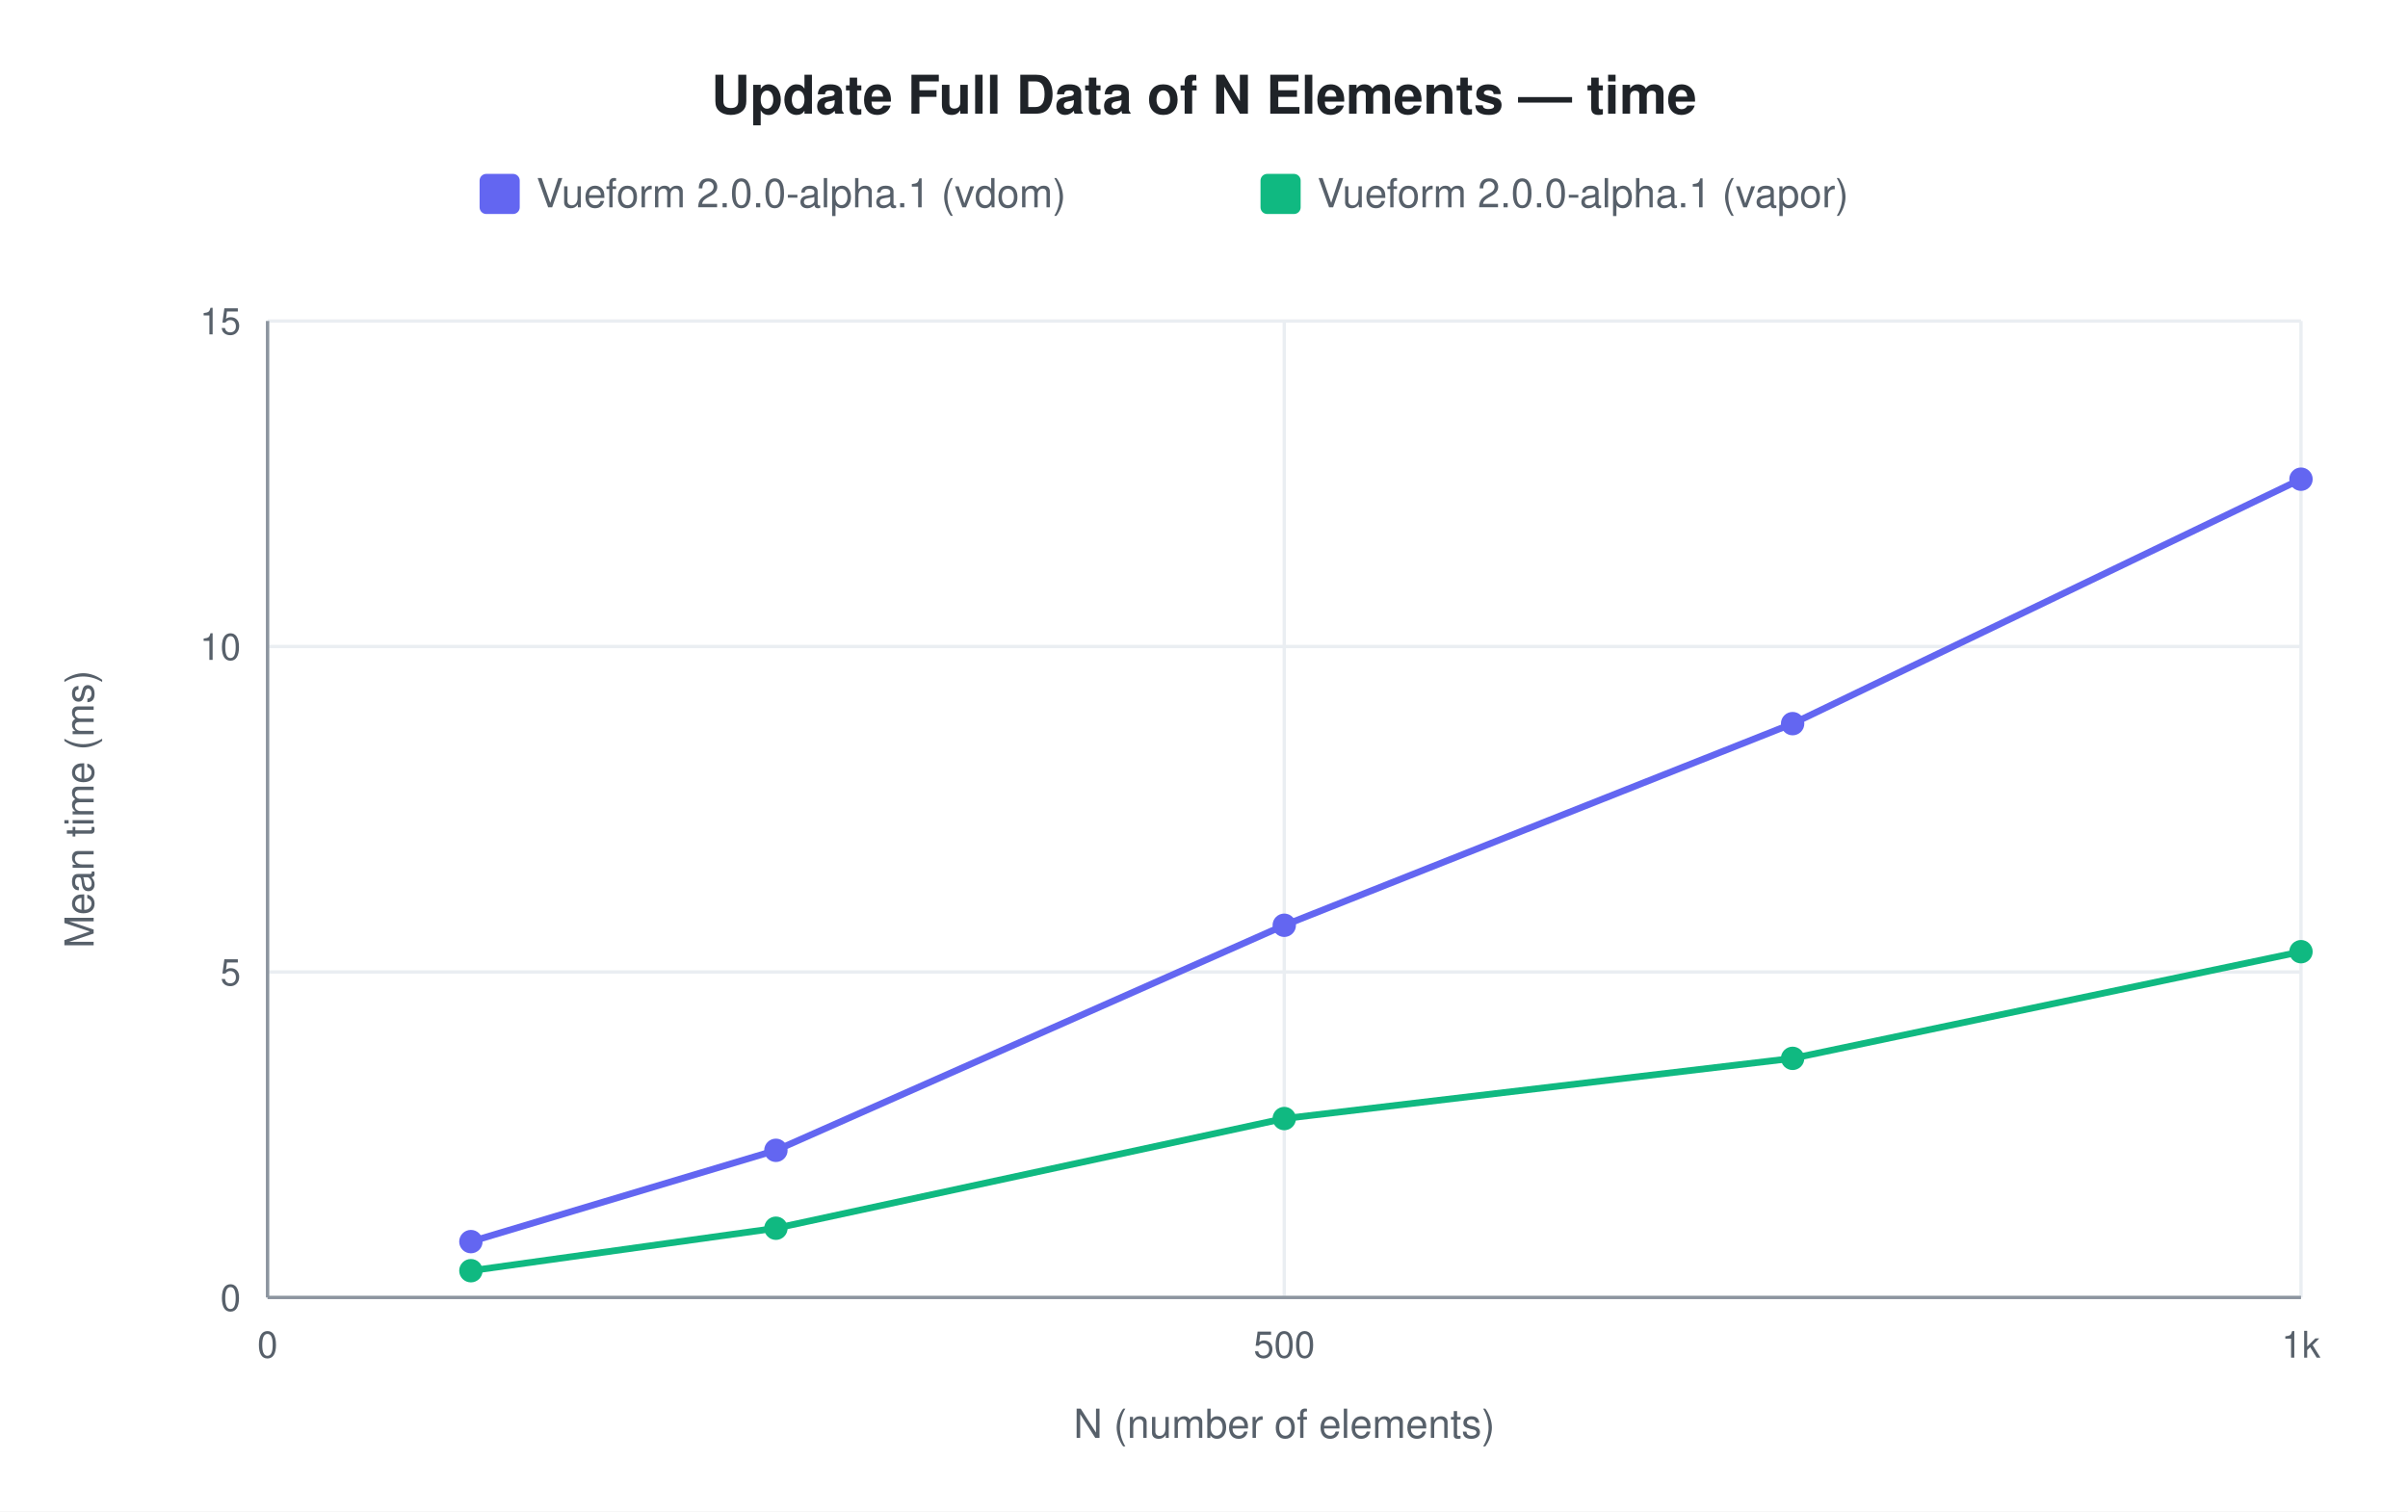
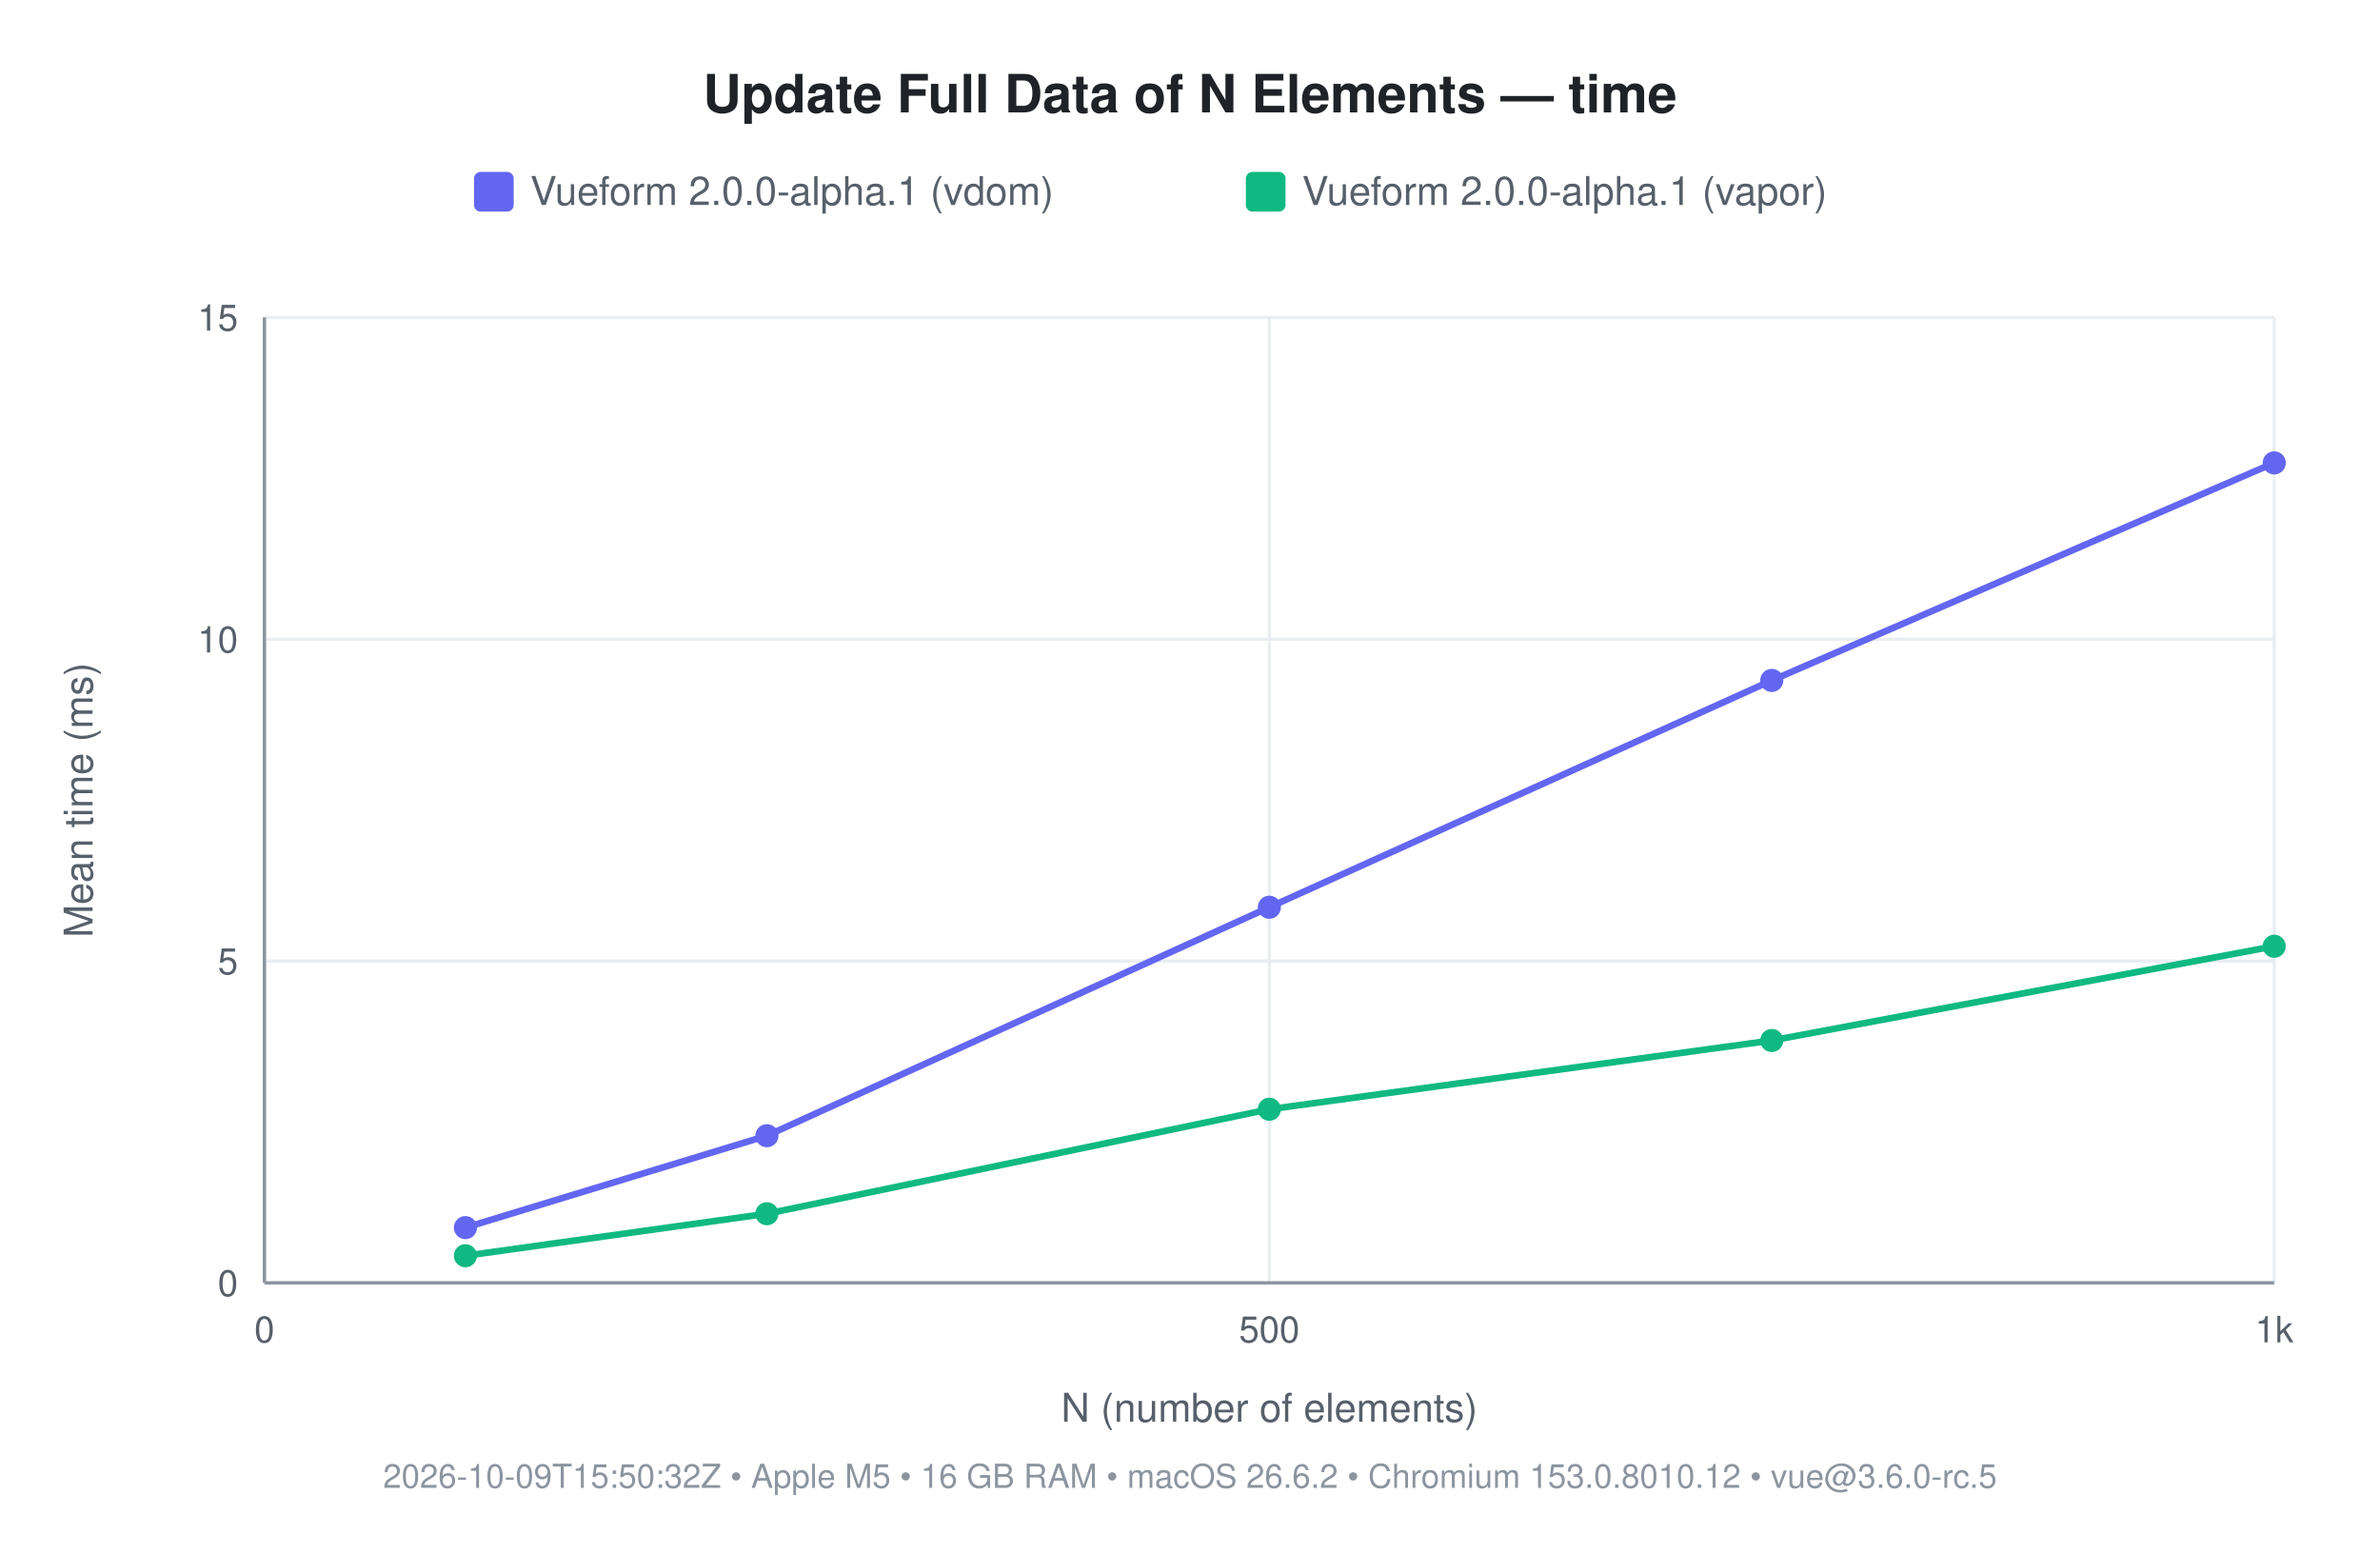
- <svg xmlns="http://www.w3.org/2000/svg" width="720" height="452" viewBox="0 0 720 452" font-family="-apple-system, 'Segoe UI', Helvetica, Arial, sans-serif">
-   <rect width="720" height="452" fill="#ffffff" />
+ <svg xmlns="http://www.w3.org/2000/svg" width="720" height="470" viewBox="0 0 720 470" font-family="-apple-system, 'Segoe UI', Helvetica, Arial, sans-serif">
+   <rect width="720" height="470" fill="#ffffff" />
  <text x="360" y="34" font-size="16" font-weight="600" fill="#1f2328" text-anchor="middle">Update Full Data of N Elements — time</text>
  <rect x="143.4" y="52" width="12" height="12" rx="2" fill="#6366f1" />
  <text x="160.4" y="62" font-size="12" fill="#57606a">Vueform 2.0.0-alpha.1 (vdom)</text>
  <rect x="376.9" y="52" width="12" height="12" rx="2" fill="#10b981" />
  <text x="393.9" y="62" font-size="12" fill="#57606a">Vueform 2.0.0-alpha.1 (vapor)</text>
  <line x1="80" y1="388" x2="688" y2="388" stroke="#eaeef2" stroke-width="1" />
  <text x="72" y="392" font-size="11" fill="#57606a" text-anchor="end">0</text>
  <line x1="80" y1="290.667" x2="688" y2="290.667" stroke="#eaeef2" stroke-width="1" />
  <text x="72" y="294.667" font-size="11" fill="#57606a" text-anchor="end">5</text>
  <line x1="80" y1="193.333" x2="688" y2="193.333" stroke="#eaeef2" stroke-width="1" />
  <text x="72" y="197.333" font-size="11" fill="#57606a" text-anchor="end">10</text>
  <line x1="80" y1="96" x2="688" y2="96" stroke="#eaeef2" stroke-width="1" />
  <text x="72" y="100" font-size="11" fill="#57606a" text-anchor="end">15</text>
  <line x1="80" y1="96" x2="80" y2="388" stroke="#eaeef2" stroke-width="1" />
  <text x="80" y="406" font-size="11" fill="#57606a" text-anchor="middle">0</text>
  <line x1="384" y1="96" x2="384" y2="388" stroke="#eaeef2" stroke-width="1" />
  <text x="384" y="406" font-size="11" fill="#57606a" text-anchor="middle">500</text>
  <line x1="688" y1="96" x2="688" y2="388" stroke="#eaeef2" stroke-width="1" />
  <text x="688" y="406" font-size="11" fill="#57606a" text-anchor="middle">1k</text>
  <line x1="80" y1="388" x2="688" y2="388" stroke="#8c959f" stroke-width="1" />
  <line x1="80" y1="96" x2="80" y2="388" stroke="#8c959f" stroke-width="1" />
  <text x="384" y="430" font-size="12" fill="#57606a" text-anchor="middle">N (number of elements)</text>
  <text x="28" y="242" font-size="12" fill="#57606a" text-anchor="middle" transform="rotate(-90 28 242)">Mean time (ms)</text>
-   <polyline points="140.8,371.3 232.0,344.0 384.0,276.7 536.0,216.4 688.0,143.3" fill="none" stroke="#6366f1" stroke-width="2" />
+   <text x="360" y="450" font-size="10" fill="#8c959f" text-anchor="middle">2026-10-09T15:50:32Z • Apple M5 • 16 GB RAM • macOS 26.6.2 • Chromium 153.0.8010.12 • vue@3.6.0-rc.5</text>
+   <polyline points="140.8,371.3 232.0,343.5 384.0,274.4 536.0,205.8 688.0,140.0" fill="none" stroke="#6366f1" stroke-width="2" />
  <circle cx="140.8" cy="371.3" r="3.5" fill="#6366f1" />
-   <circle cx="232.0" cy="344.0" r="3.5" fill="#6366f1" />
-   <circle cx="384.0" cy="276.7" r="3.5" fill="#6366f1" />
-   <circle cx="536.0" cy="216.4" r="3.5" fill="#6366f1" />
-   <circle cx="688.0" cy="143.3" r="3.5" fill="#6366f1" />
-   <polyline points="140.8,380.0 232.0,367.3 384.0,334.5 536.0,316.5 688.0,284.6" fill="none" stroke="#10b981" stroke-width="2" />
-   <circle cx="140.8" cy="380.0" r="3.5" fill="#10b981" />
-   <circle cx="232.0" cy="367.3" r="3.5" fill="#10b981" />
-   <circle cx="384.0" cy="334.5" r="3.5" fill="#10b981" />
-   <circle cx="536.0" cy="316.5" r="3.5" fill="#10b981" />
-   <circle cx="688.0" cy="284.6" r="3.5" fill="#10b981" />
+   <circle cx="232.0" cy="343.5" r="3.5" fill="#6366f1" />
+   <circle cx="384.0" cy="274.4" r="3.5" fill="#6366f1" />
+   <circle cx="536.0" cy="205.8" r="3.5" fill="#6366f1" />
+   <circle cx="688.0" cy="140.0" r="3.5" fill="#6366f1" />
+   <polyline points="140.8,379.8 232.0,367.1 384.0,335.5 536.0,314.7 688.0,286.2" fill="none" stroke="#10b981" stroke-width="2" />
+   <circle cx="140.8" cy="379.8" r="3.5" fill="#10b981" />
+   <circle cx="232.0" cy="367.1" r="3.5" fill="#10b981" />
+   <circle cx="384.0" cy="335.5" r="3.5" fill="#10b981" />
+   <circle cx="536.0" cy="314.7" r="3.5" fill="#10b981" />
+   <circle cx="688.0" cy="286.2" r="3.5" fill="#10b981" />
</svg>
